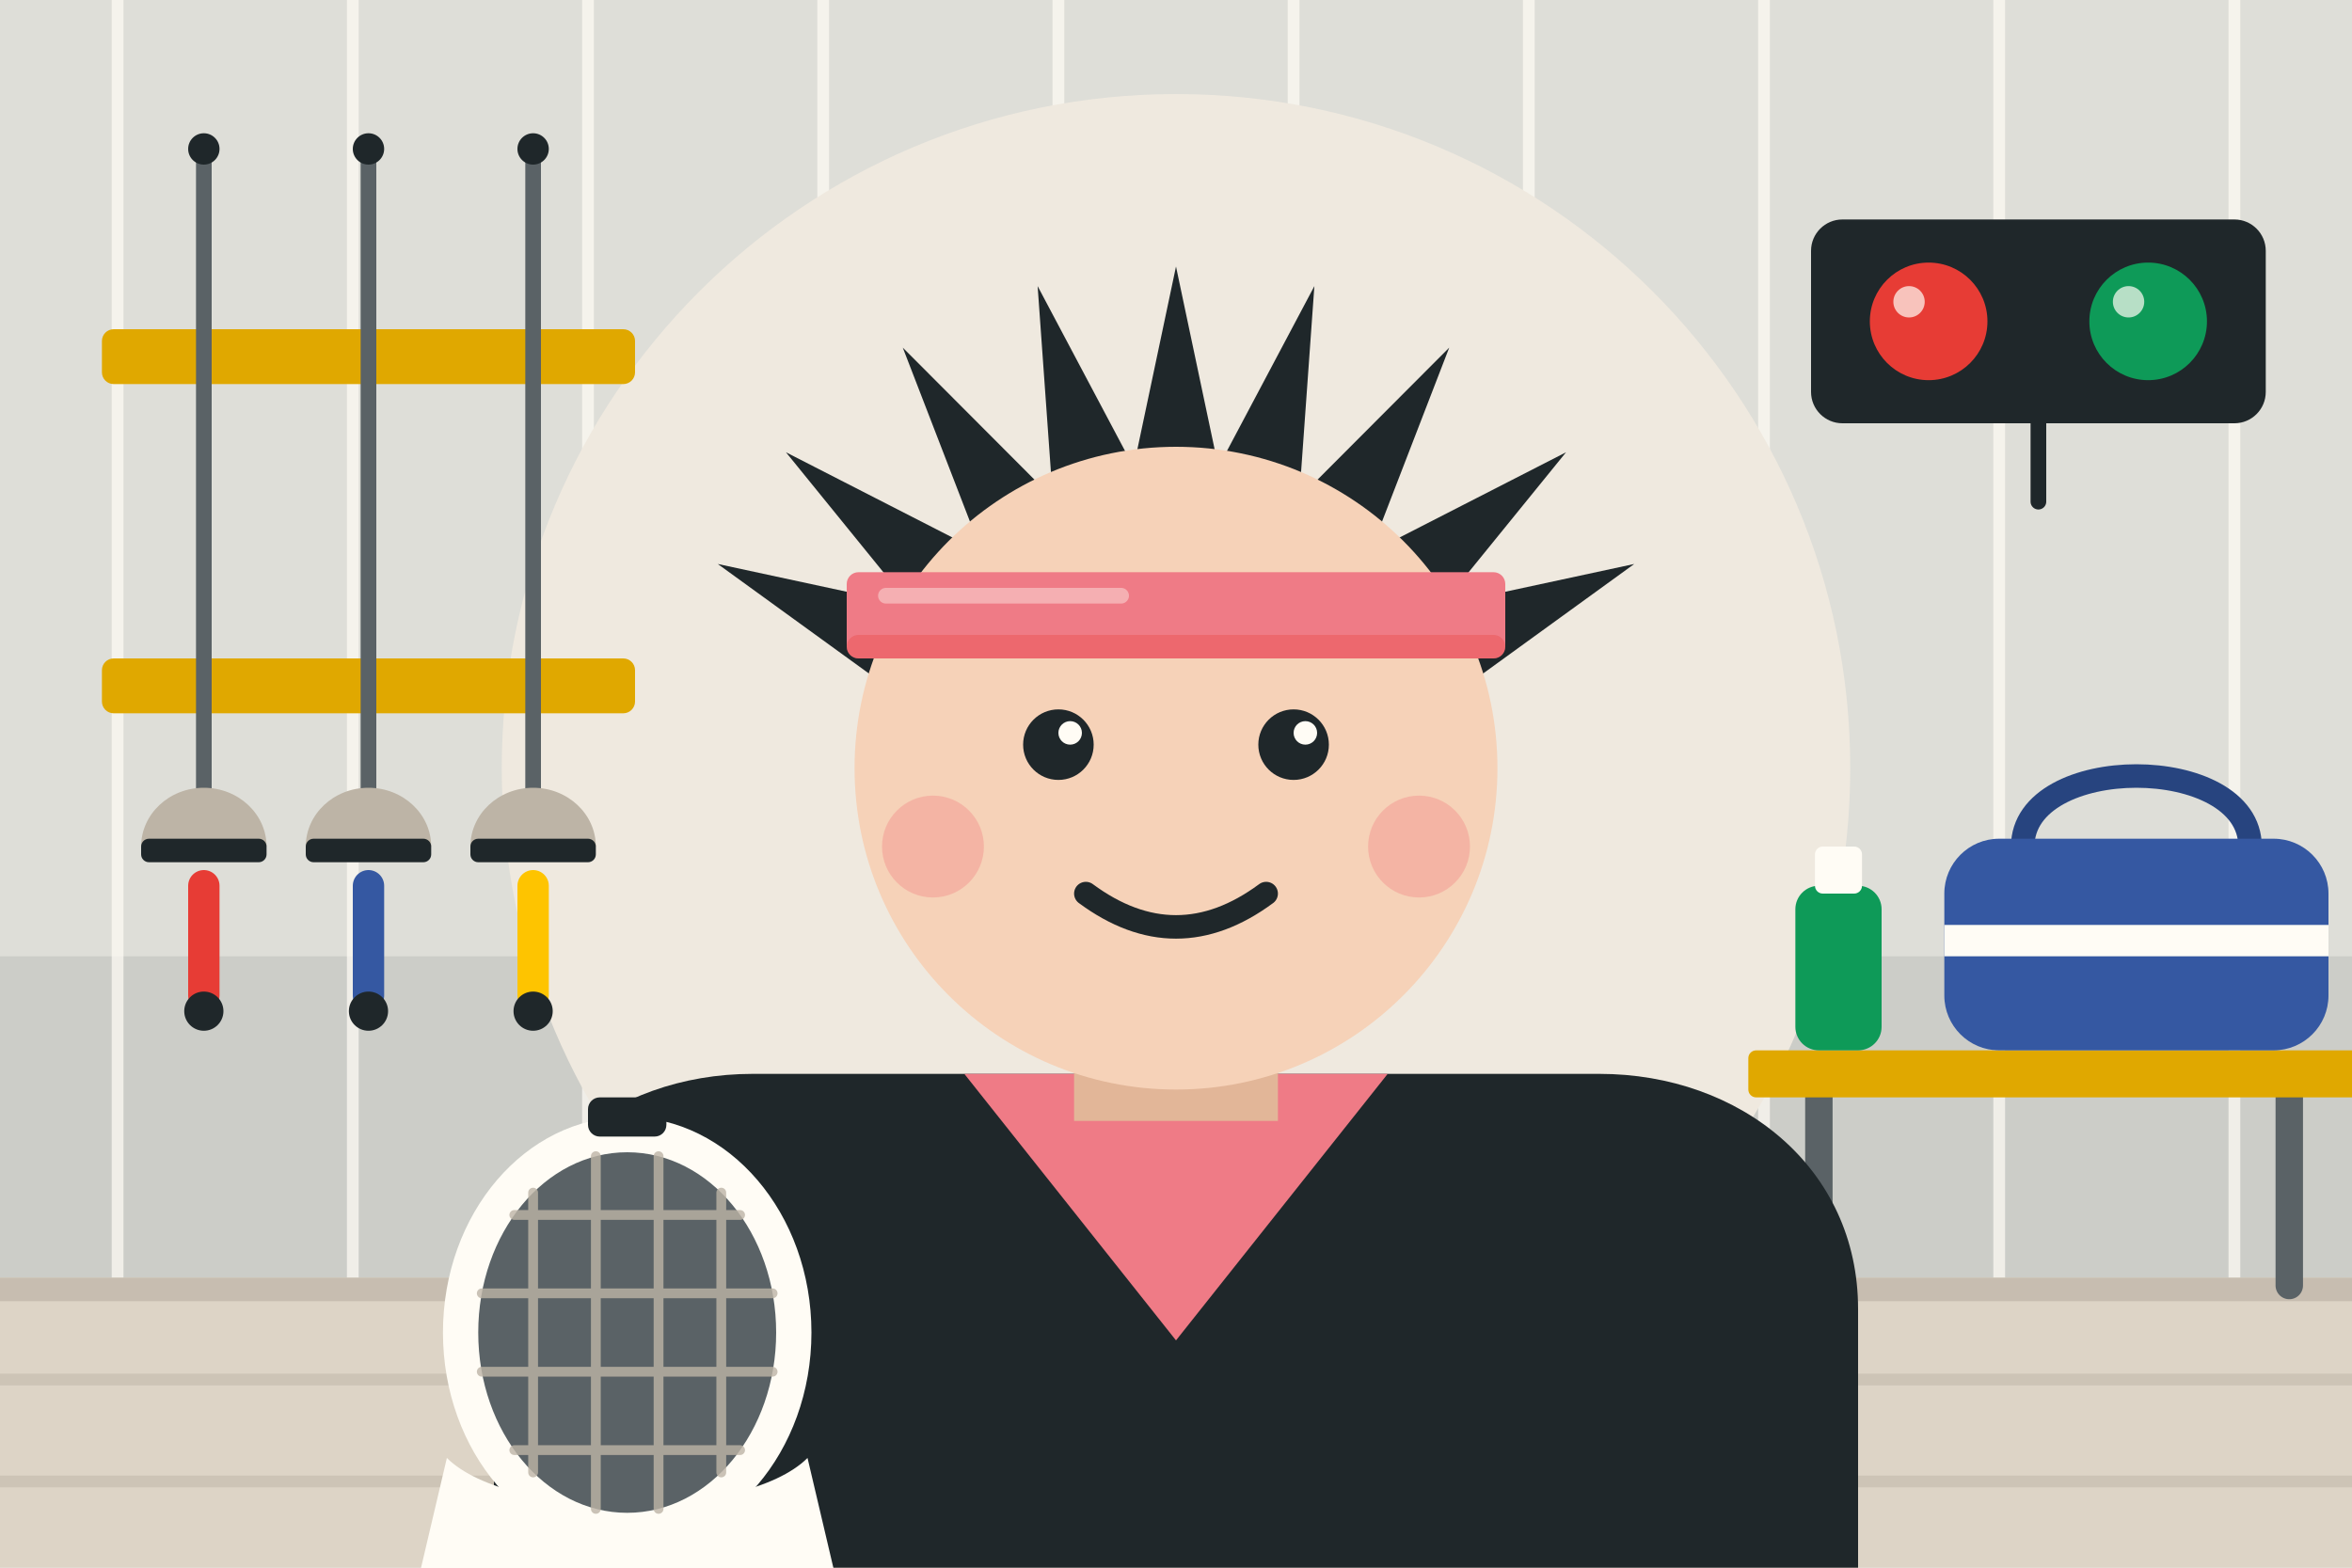
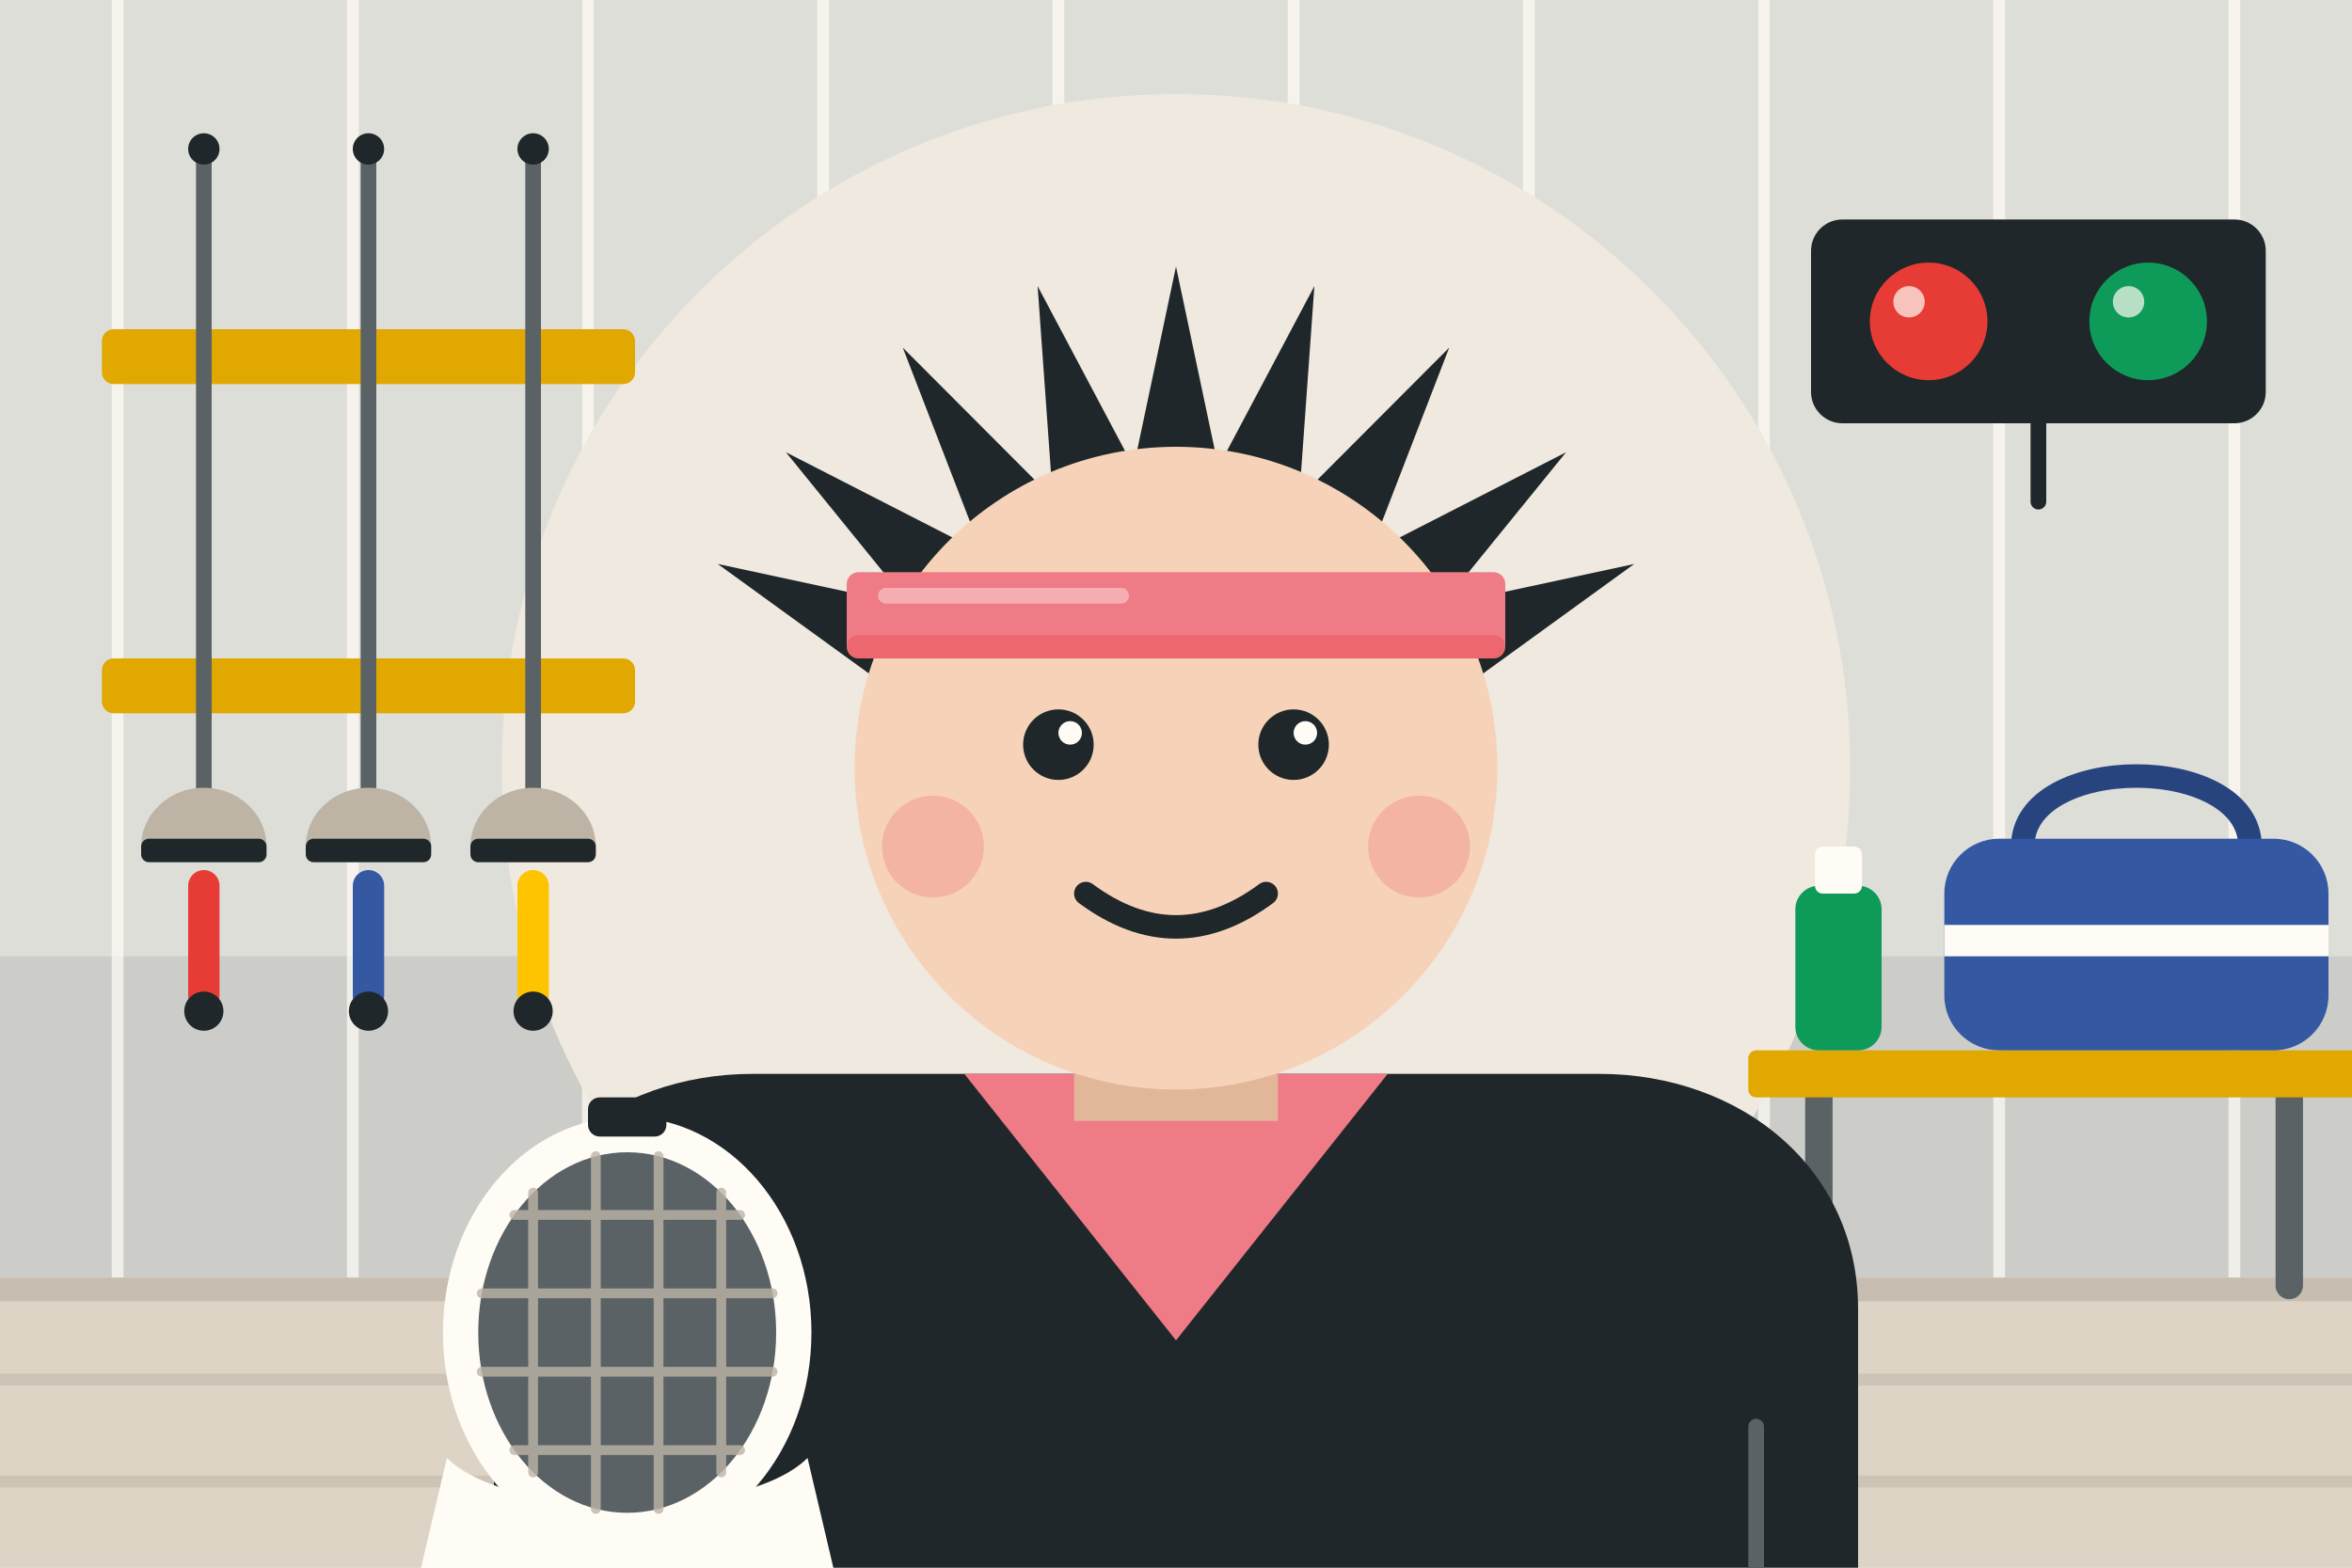
<svg xmlns="http://www.w3.org/2000/svg" viewBox="0 0 600 400">
  <rect x="0" y="0" width="600" height="400" fill="#fffcf5" />
  <rect x="0" y="0" width="600" height="400" fill="#5a6266" opacity=".2" />
  <rect x="0" y="244" width="600" height="82" fill="#5a6266" opacity=".14" />
  <path d="M30 0V326M90 0V326M150 0V326M210 0V326M270 0V326M330 0V326M390 0V326M450 0V326M510 0V326M570 0V326" fill="none" stroke="#fffcf5" stroke-width="3" stroke-linecap="round" stroke-linejoin="round" opacity=".7" />
  <circle cx="300" cy="196" r="172" fill="#efe9df" />
  <rect x="26" y="84" width="136" height="14" rx="3" fill="#e0a800" />
  <rect x="26" y="168" width="136" height="14" rx="3" fill="#e0a800" />
  <path d="M52 40V214" fill="none" stroke="#5a6266" stroke-width="4" stroke-linecap="round" stroke-linejoin="round" />
  <circle cx="52" cy="38" r="4" fill="#1f272a" />
  <path d="M36 216a16 15 0 0132 0z" fill="#bdb4a6" />
  <rect x="36" y="214" width="32" height="6" rx="2" fill="#1f272a" />
  <path d="M52 226v28" fill="none" stroke="#e73c35" stroke-width="8" stroke-linecap="round" stroke-linejoin="round" />
  <circle cx="52" cy="258" r="5" fill="#1f272a" />
  <path d="M94 40V214" fill="none" stroke="#5a6266" stroke-width="4" stroke-linecap="round" stroke-linejoin="round" />
  <circle cx="94" cy="38" r="4" fill="#1f272a" />
  <path d="M78 216a16 15 0 0132 0z" fill="#bdb4a6" />
  <rect x="78" y="214" width="32" height="6" rx="2" fill="#1f272a" />
  <path d="M94 226v28" fill="none" stroke="#3558a2" stroke-width="8" stroke-linecap="round" stroke-linejoin="round" />
  <circle cx="94" cy="258" r="5" fill="#1f272a" />
  <path d="M136 40V214" fill="none" stroke="#5a6266" stroke-width="4" stroke-linecap="round" stroke-linejoin="round" />
  <circle cx="136" cy="38" r="4" fill="#1f272a" />
  <path d="M120 216a16 15 0 0132 0z" fill="#bdb4a6" />
  <rect x="120" y="214" width="32" height="6" rx="2" fill="#1f272a" />
  <path d="M136 226v28" fill="none" stroke="#fec400" stroke-width="8" stroke-linecap="round" stroke-linejoin="round" />
  <circle cx="136" cy="258" r="5" fill="#1f272a" />
  <rect x="462" y="56" width="116" height="52" rx="8" fill="#1f272a" />
  <circle cx="492" cy="82" r="15" fill="#e73c35" />
  <circle cx="548" cy="82" r="15" fill="#0e9a58" />
  <circle cx="487" cy="77" r="4" fill="#fffcf5" opacity=".7" />
  <circle cx="543" cy="77" r="4" fill="#fffcf5" opacity=".7" />
  <path d="M520 108v20" fill="none" stroke="#1f272a" stroke-width="4" stroke-linecap="round" stroke-linejoin="round" />
  <rect x="0" y="326" width="600" height="74" fill="#ddd4c6" />
  <rect x="0" y="326" width="600" height="6" fill="#bdb4a6" opacity=".7" />
  <path d="M0 352H600M0 378H600" fill="none" stroke="#bdb4a6" stroke-width="3" stroke-linecap="round" stroke-linejoin="round" opacity=".5" />
  <path d="M464 280v48M584 280v48" fill="none" stroke="#5a6266" stroke-width="7" stroke-linecap="round" stroke-linejoin="round" />
  <rect x="446" y="268" width="158" height="12" rx="2" fill="#e0a800" />
  <path d="M516 216c0-24 58-24 58 0" fill="none" stroke="#27447f" stroke-width="6" stroke-linecap="round" stroke-linejoin="round" />
  <rect x="496" y="214" width="98" height="54" rx="14" fill="#3558a2" />
  <rect x="496" y="236" width="98" height="8" fill="#fffcf5" />
  <rect x="458" y="226" width="22" height="42" rx="6" fill="#0e9a58" />
  <rect x="463" y="216" width="12" height="12" rx="2" fill="#fffcf5" />
  <path d="M183.1 143.9 237.9 155.7 228.5 176.8zM200.5 115.4 250.5 141.0 235.9 159.0zM230.3 88.7 269.9 128.4 250.5 141.0zM264.7 73.0 291.0 122.6 268.7 128.9zM300.0 68.0 311.6 122.9 288.4 122.9zM335.3 73.0 331.3 128.9 309.0 122.6zM369.7 88.7 349.5 141.0 330.1 128.4zM399.5 115.4 364.1 159.0 349.5 141.0zM416.9 143.9 371.5 176.8 362.1 155.7z" fill="#1f272a" />
  <path d="M126 400v-66c0-36 30-60 66-60h216c36 0 66 24 66 60v66z" fill="#1f272a" />
+   <path d="M152 364v36M448 364v36" fill="none" stroke="#5a6266" stroke-width="4" stroke-linecap="round" stroke-linejoin="round" />
  <path d="M246 274h108l-54 68z" fill="#ef7b86" />
  <rect x="274" y="250" width="52" height="36" fill="#e2b698" />
  <circle cx="300" cy="196" r="82" fill="#f6d2b8" />
  <circle cx="238" cy="216" r="13" fill="#f2918c" opacity=".45" />
  <circle cx="362" cy="216" r="13" fill="#f2918c" opacity=".45" />
  <rect x="216" y="146" width="168" height="22" rx="3" fill="#ef7b86" />
  <rect x="216" y="162" width="168" height="6" rx="3" fill="#e73c35" opacity=".3" />
  <path d="M226 152h60" fill="none" stroke="#fffcf5" stroke-width="4" stroke-linecap="round" stroke-linejoin="round" opacity=".4" />
  <circle cx="270" cy="190" r="9" fill="#1f272a" />
  <circle cx="273" cy="187" r="3" fill="#fffcf5" />
  <circle cx="330" cy="190" r="9" fill="#1f272a" />
  <circle cx="333" cy="187" r="3" fill="#fffcf5" />
  <path d="M277 228q23 17 46 0" fill="none" stroke="#1f272a" stroke-width="6" stroke-linecap="round" stroke-linejoin="round" />
  <path d="M114 372c16 16 76 16 92 0l8 34h-108z" fill="#fffcf5" />
  <ellipse cx="160" cy="340" rx="47" ry="55" fill="#fffcf5" />
  <ellipse cx="160" cy="340" rx="38" ry="46" fill="#5a6266" />
  <path d="M136 304.3V375.7M152 295.0V385.0M168 295.0V385.0M184 304.3V375.7M131.2 310H188.8M122.9 330H197.1M122.9 350H197.1M131.2 370H188.8" fill="none" stroke="#bdb4a6" stroke-width="2.5" stroke-linecap="round" stroke-linejoin="round" opacity=".8" />
  <rect x="150" y="280" width="20" height="10" rx="3" fill="#1f272a" />
</svg>
